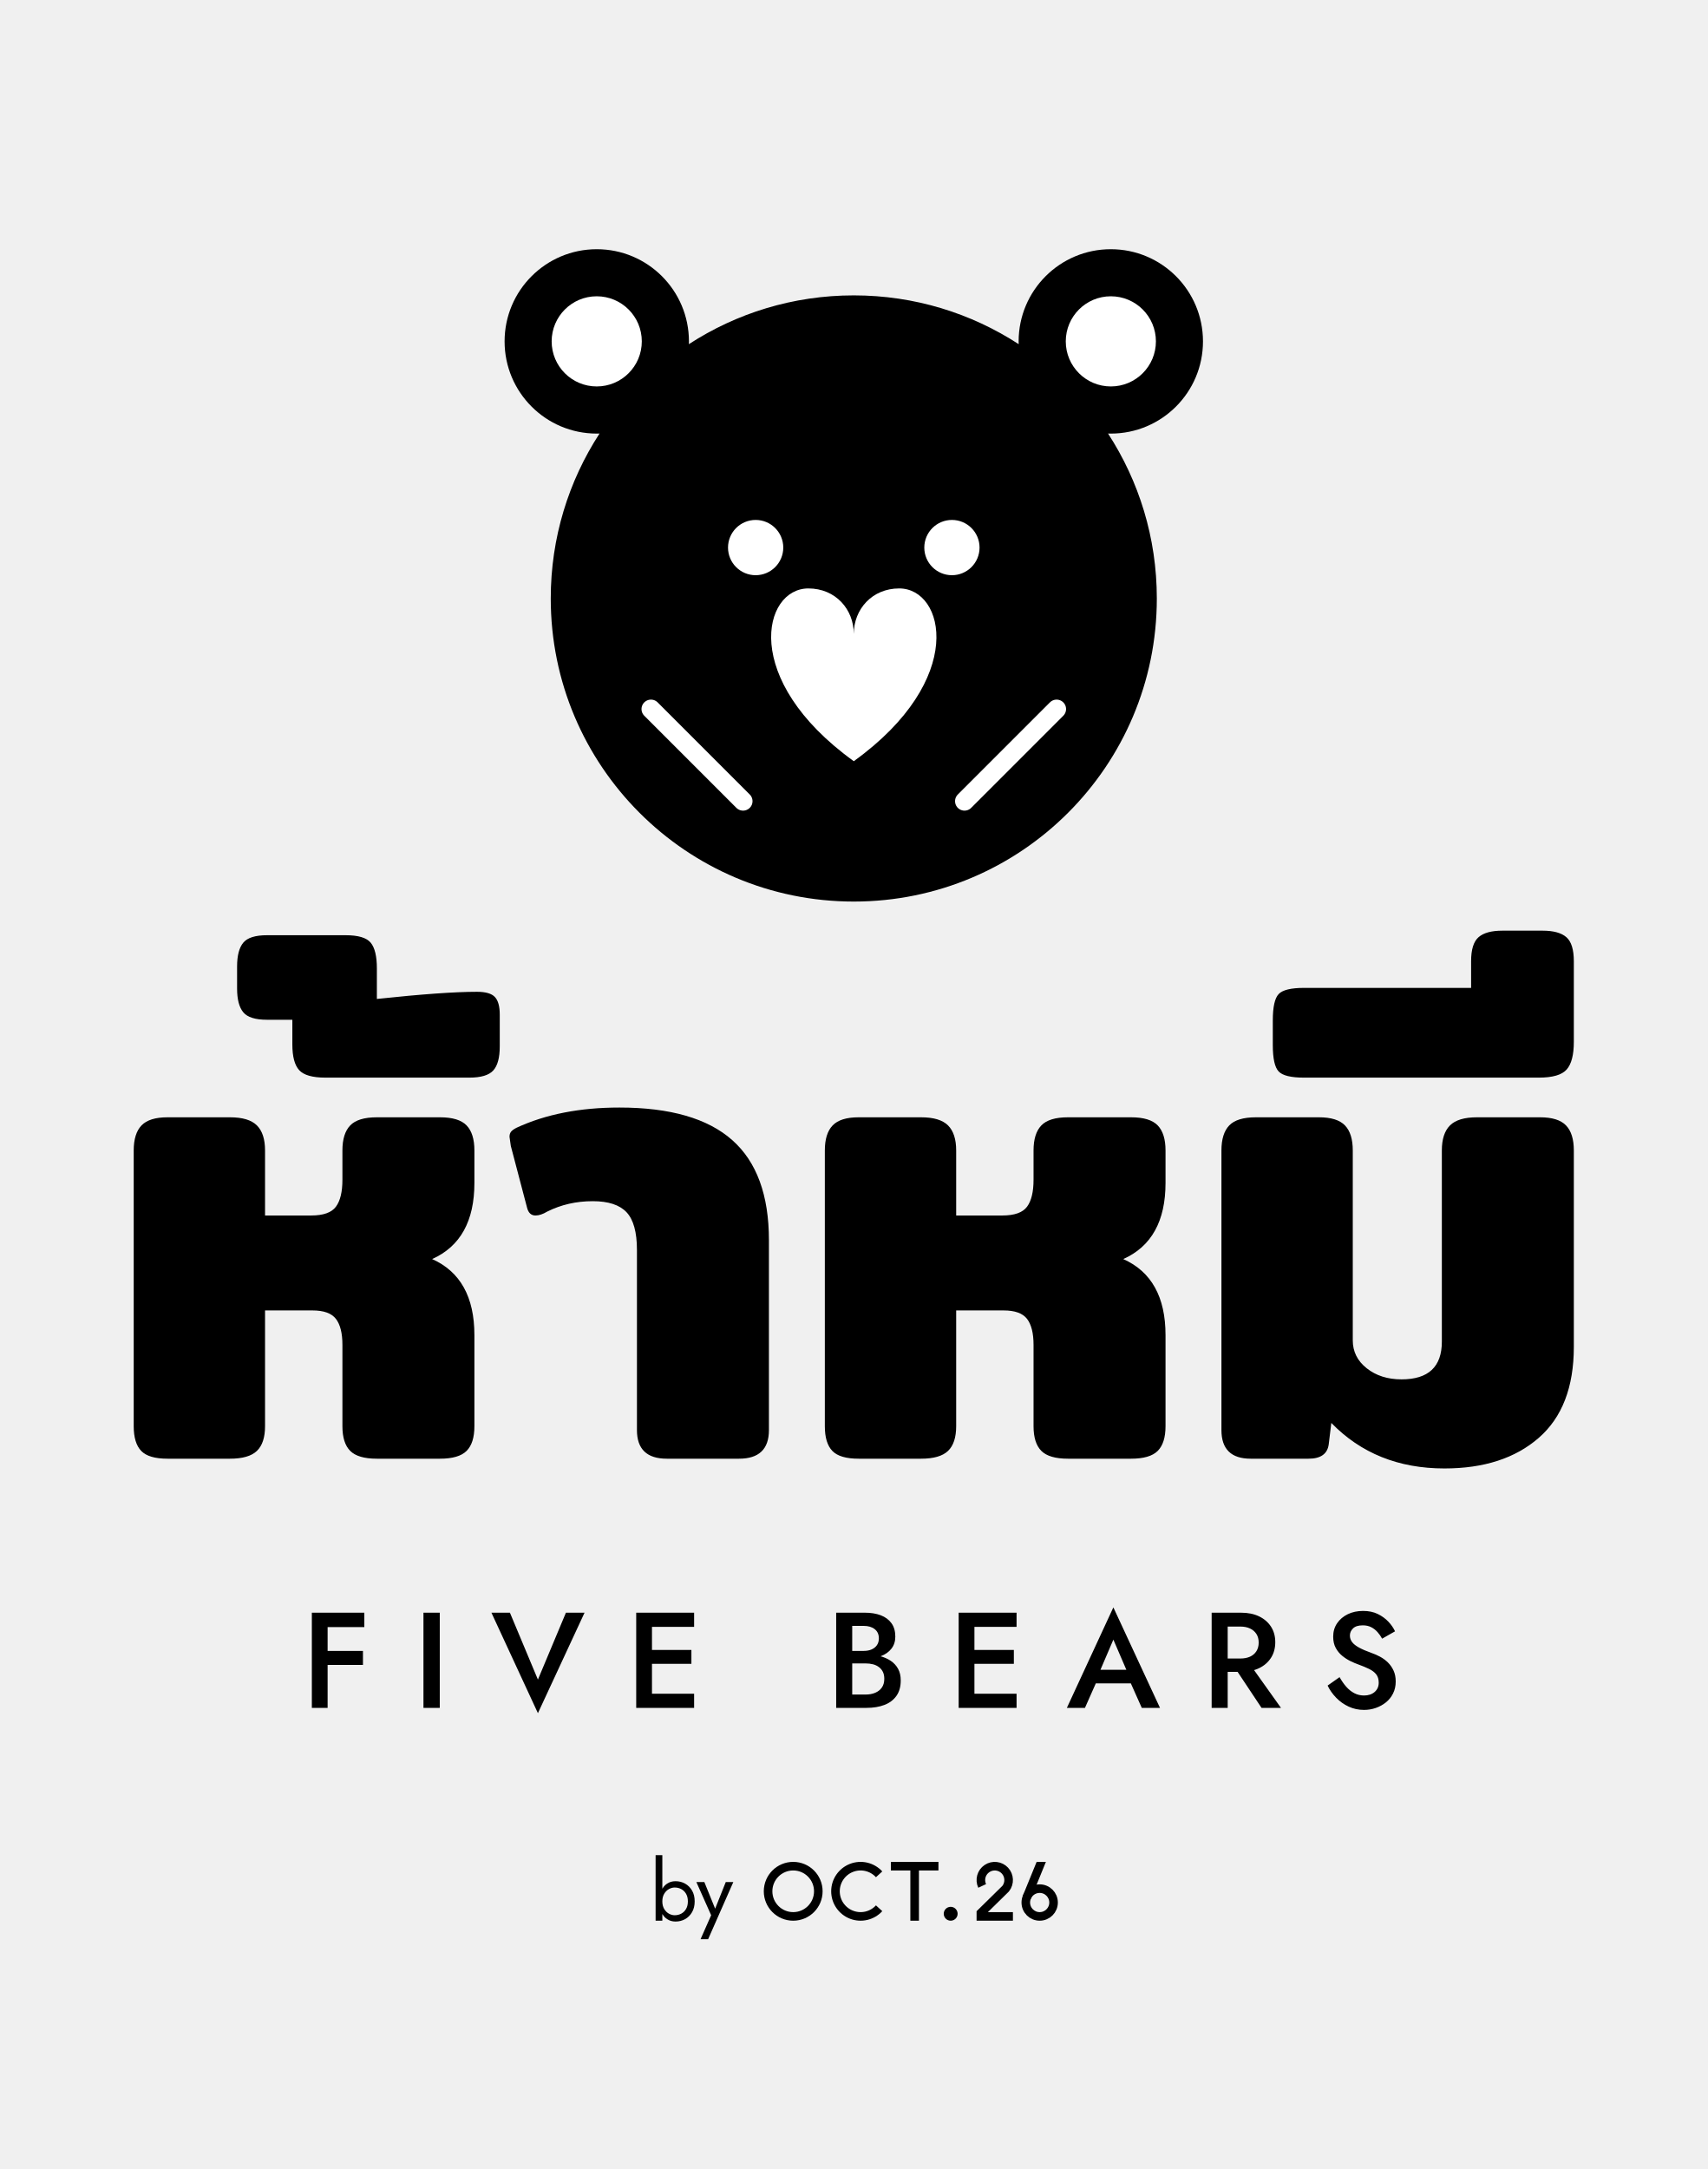
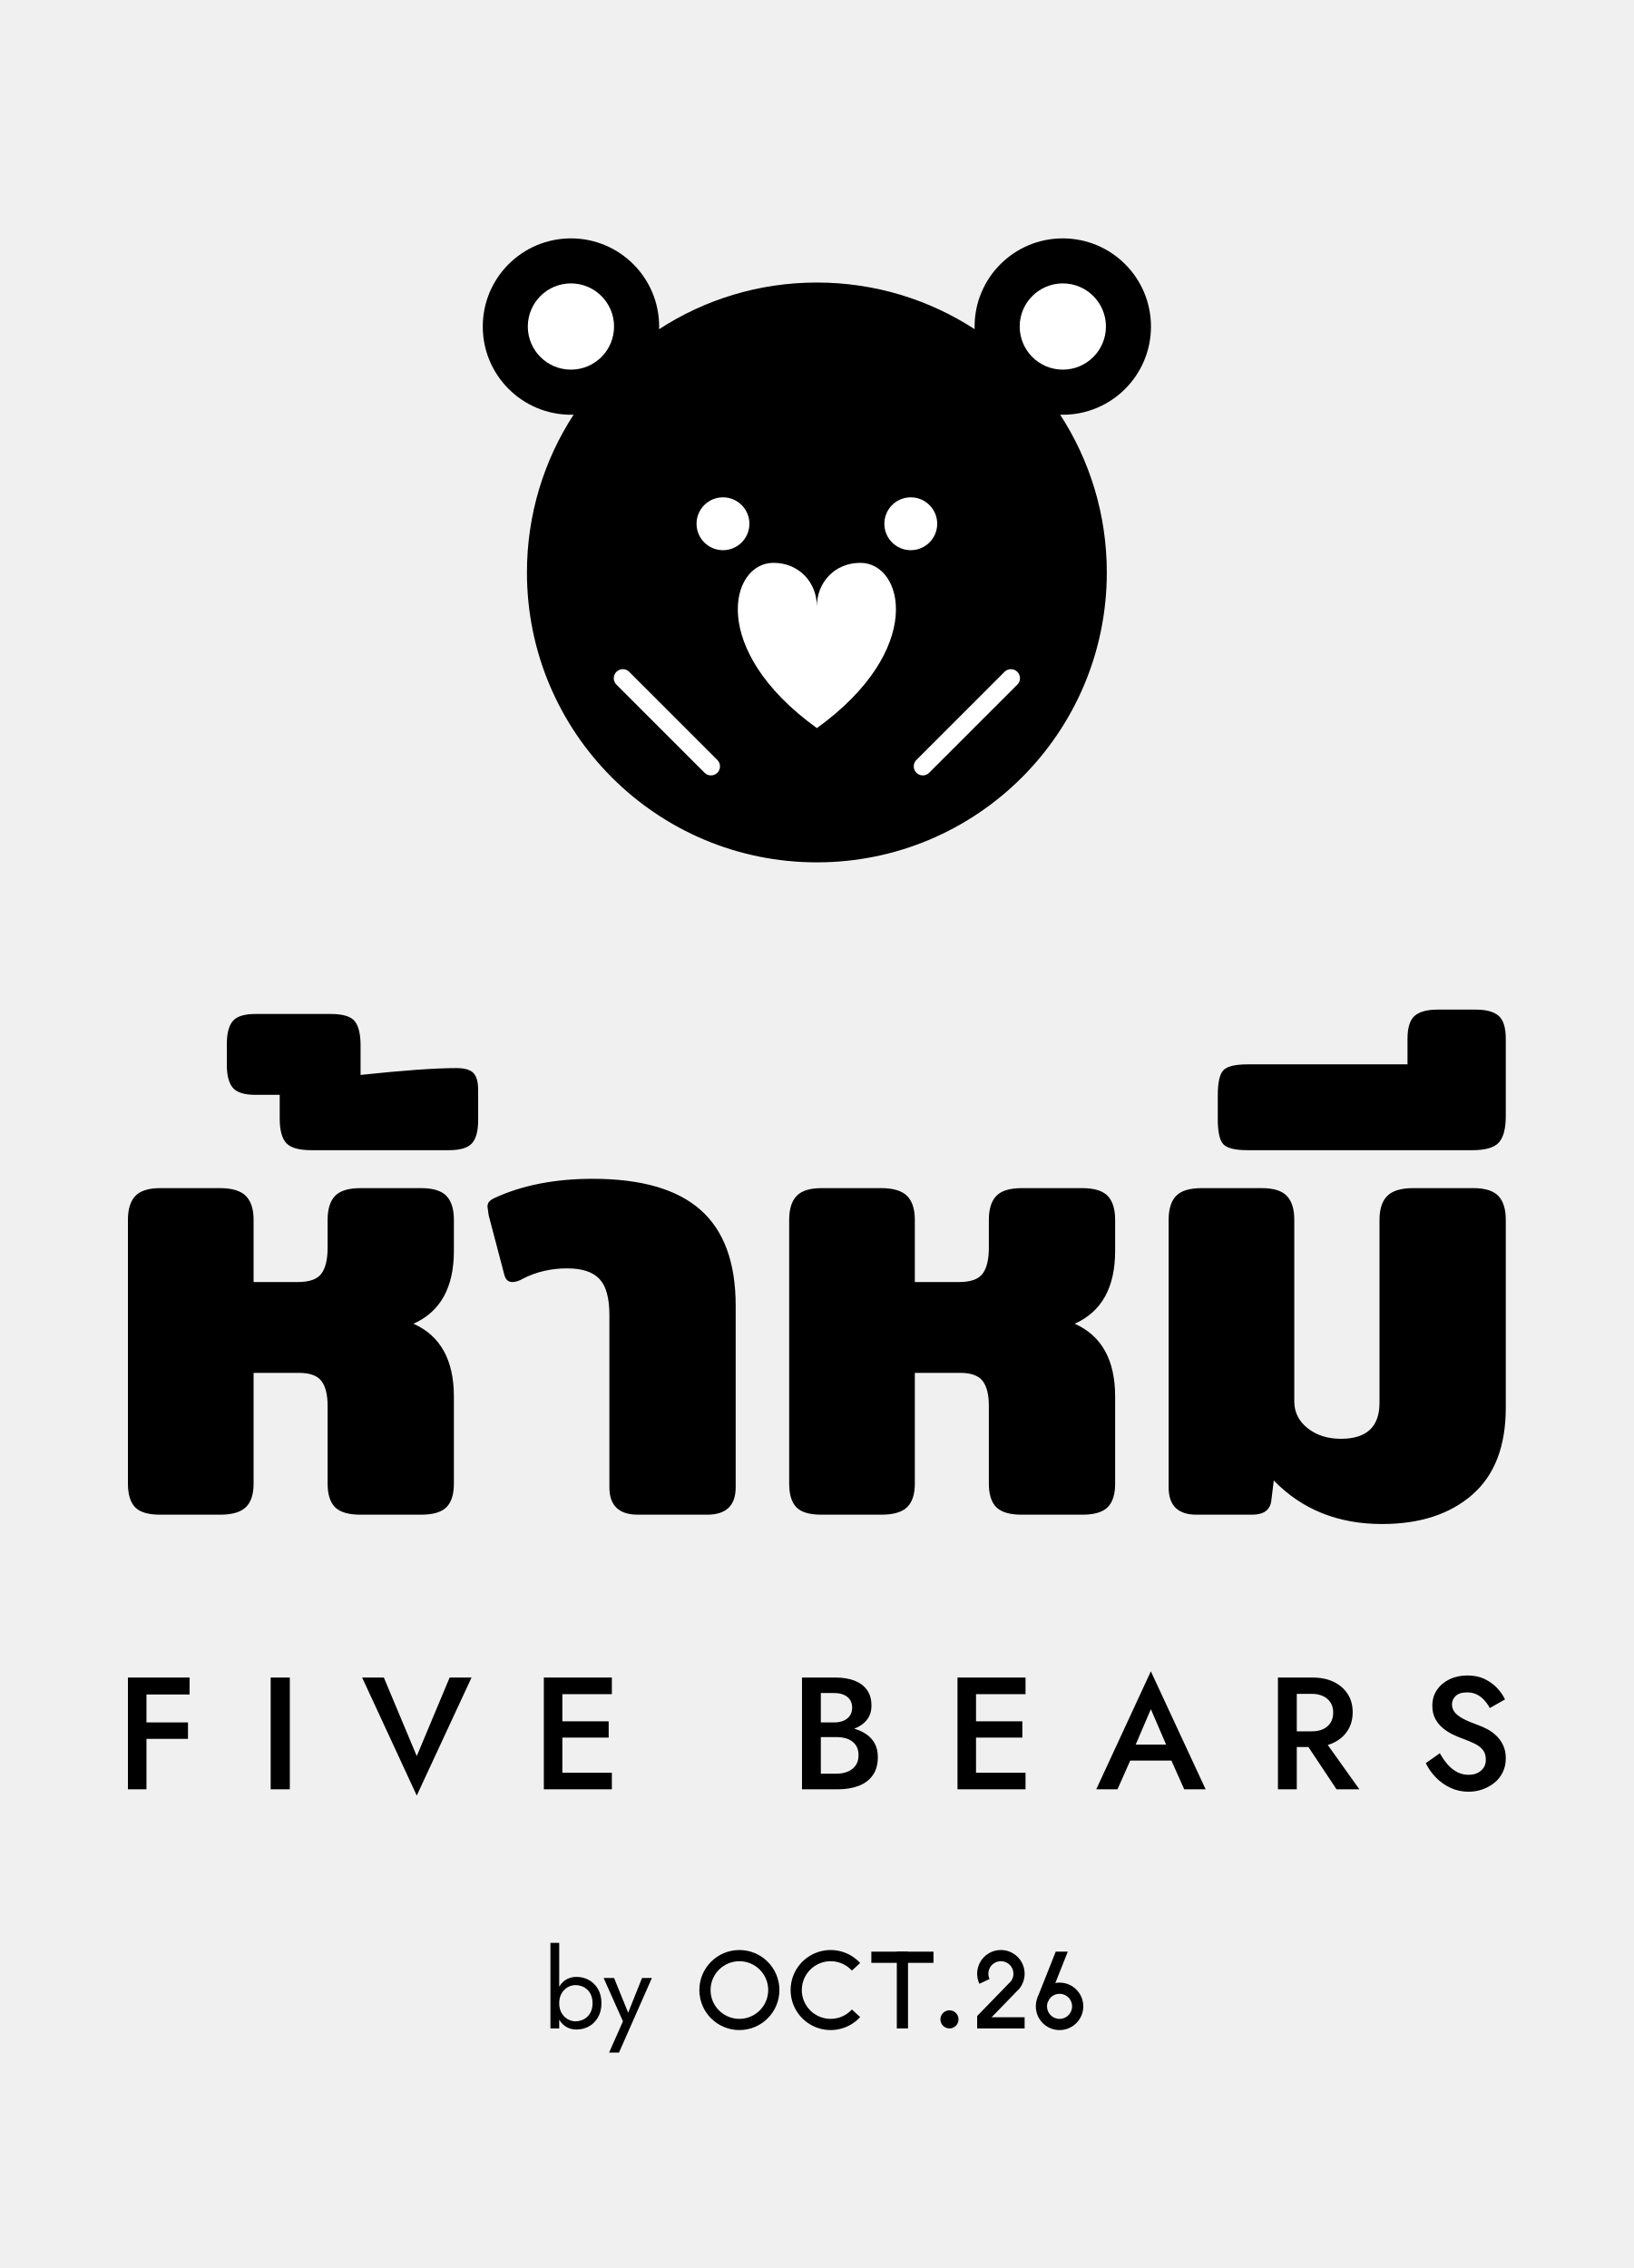
- <svg xmlns="http://www.w3.org/2000/svg" viewBox="0 0 600 762" width="600" height="762">
+ <svg xmlns="http://www.w3.org/2000/svg" viewBox="0 0 600 833" width="600" height="833">
  <g transform="translate(300.00,210.25) scale(2.5544)">
    <path d="M 35.355,-48.034 C 28.353,-48.034 22.676,-42.357 22.676,-35.355 C 22.676,-35.228 22.682,-35.101 22.685,-34.975 C 16.157,-39.218 8.366,-41.685 0.000,-41.685 C -8.366,-41.685 -16.157,-39.218 -22.685,-34.975 C -22.681,-35.102 -22.676,-35.228 -22.676,-35.355 C -22.676,-42.358 -28.353,-48.034 -35.355,-48.034 C -42.358,-48.034 -48.034,-42.358 -48.034,-35.355 C -48.034,-28.353 -42.358,-22.676 -35.355,-22.676 C -35.227,-22.676 -35.101,-22.682 -34.975,-22.685 C -39.218,-16.157 -41.685,-8.367 -41.685,-0.001 C -41.685,23.022 -23.022,41.685 -0.000,41.685 C 23.022,41.685 41.685,23.022 41.685,0.000 C 41.685,-8.367 39.218,-16.157 34.975,-22.685 C 35.101,-22.682 35.227,-22.676 35.355,-22.676 C 42.357,-22.676 48.034,-28.353 48.034,-35.355 C 48.034,-42.358 42.358,-48.034 35.355,-48.034 Z" fill="#000000" />
    <circle cx="-35.36" cy="-35.36" r="6.2" fill="#FFFFFF" opacity="1" />
    <circle cx="35.36" cy="-35.36" r="6.2" fill="#FFFFFF" opacity="1" />
    <line x1="-15.23" y1="27.88" x2="-27.90" y2="15.21" stroke="#FFFFFF" stroke-width="2.6" stroke-linecap="round" opacity="1" />
    <line x1="15.23" y1="27.88" x2="27.90" y2="15.21" stroke="#FFFFFF" stroke-width="2.6" stroke-linecap="round" opacity="1" />
    <circle cx="-13.5" cy="-7" r="3.8" fill="#FFFFFF" />
    <circle cx="13.5" cy="-7" r="3.8" fill="#FFFFFF" />
    <path d="M0.00,22.38 C-15.62,11.12 -12.50,-1.38 -6.25,-1.38 C-2.50,-1.38 0.00,1.50 0.00,4.88 C0.00,1.50 2.50,-1.38 6.25,-1.38 C12.50,-1.38 15.62,11.12 0.00,22.38 Z" fill="#FFFFFF" />
  </g>
-   <path transform="translate(37.16,512.46)" d="M9.823 -11.423V-108.287Q9.823 -114.226 12.565 -117.082Q15.306 -119.938 21.703 -119.938H43.635Q50.26 -119.938 53.115 -117.082Q55.971 -114.226 55.971 -108.287V-85.441H72.191Q78.588 -85.441 80.872 -88.525Q83.157 -91.61 83.157 -98.006V-108.287Q83.157 -114.226 85.898 -117.082Q88.64 -119.938 95.265 -119.938H117.425Q124.05 -119.938 126.791 -117.082Q129.533 -114.226 129.533 -108.287V-96.864Q129.533 -76.76 114.683 -70.135Q129.533 -63.51 129.533 -43.406V-11.423Q129.533 -5.483 126.791 -2.741Q124.05 0.0 117.425 0.0H95.265Q88.64 0.0 85.898 -2.741Q83.157 -5.483 83.157 -11.423V-39.979Q83.157 -46.147 80.872 -49.117Q78.588 -52.087 72.648 -52.087H55.971V-11.423Q55.971 -5.483 53.115 -2.741Q50.26 0.0 43.635 0.0H21.703Q15.078 0.0 12.451 -2.741Q9.823 -5.483 9.823 -11.423ZM65.566 -145.524V-154.206H56.656Q50.488 -154.206 48.318 -156.833Q46.147 -159.46 46.147 -165.171V-172.939Q46.147 -178.65 48.318 -181.277Q50.488 -183.905 56.656 -183.905H84.299Q90.924 -183.905 93.095 -181.277Q95.265 -178.65 95.265 -172.253V-161.516Q118.795 -164.029 130.447 -164.029Q135.016 -164.029 136.729 -162.202Q138.442 -160.374 138.442 -156.033V-144.839Q138.442 -138.899 136.158 -136.386Q133.873 -133.873 127.705 -133.873H77.217Q70.363 -133.873 67.965 -136.501Q65.566 -139.128 65.566 -145.524ZM186.646 -10.052V-73.333Q186.646 -82.7 182.991 -86.584Q179.336 -90.467 171.111 -90.467Q162.43 -90.467 155.12 -86.812Q152.835 -85.441 151.007 -85.441Q148.723 -85.441 148.037 -88.183L142.326 -109.886L141.869 -113.084Q141.869 -114.226 142.44 -114.912Q143.012 -115.597 144.382 -116.283Q159.689 -123.365 180.478 -123.365Q207.207 -123.365 220.114 -111.942Q233.022 -100.519 233.022 -76.76V-10.052Q233.022 0.0 222.513 0.0H197.155Q186.646 0.0 186.646 -10.052ZM252.669 -11.423V-108.287Q252.669 -114.226 255.41 -117.082Q258.152 -119.938 264.548 -119.938H286.48Q293.105 -119.938 295.961 -117.082Q298.816 -114.226 298.816 -108.287V-85.441H315.037Q321.433 -85.441 323.718 -88.525Q326.002 -91.61 326.002 -98.006V-108.287Q326.002 -114.226 328.744 -117.082Q331.485 -119.938 338.11 -119.938H360.27Q366.895 -119.938 369.637 -117.082Q372.378 -114.226 372.378 -108.287V-96.864Q372.378 -76.76 357.529 -70.135Q372.378 -63.51 372.378 -43.406V-11.423Q372.378 -5.483 369.637 -2.741Q366.895 0.0 360.27 0.0H338.11Q331.485 0.0 328.744 -2.741Q326.002 -5.483 326.002 -11.423V-39.979Q326.002 -46.147 323.718 -49.117Q321.433 -52.087 315.493 -52.087H298.816V-11.423Q298.816 -5.483 295.961 -2.741Q293.105 0.0 286.48 0.0H264.548Q257.923 0.0 255.296 -2.741Q252.669 -5.483 252.669 -11.423ZM430.634 -12.565 429.72 -5.026Q429.035 0.0 422.638 0.0H402.306Q392.025 0.0 392.025 -10.052V-108.287Q392.025 -114.226 394.767 -117.082Q397.508 -119.938 404.133 -119.938H426.293Q432.69 -119.938 435.431 -117.082Q438.173 -114.226 438.173 -108.287V-41.578Q438.173 -35.639 443.084 -31.755Q447.996 -27.871 455.307 -27.871Q469.471 -27.871 469.471 -41.122V-108.287Q469.471 -114.226 472.326 -117.082Q475.182 -119.938 481.807 -119.938H503.967Q510.364 -119.938 513.105 -117.082Q515.847 -114.226 515.847 -108.287V-39.294Q515.847 -18.048 503.51 -7.31Q491.174 3.427 470.384 3.427Q446.168 3.427 430.634 -12.565ZM410.073 -145.296V-153.977Q410.073 -161.059 412.129 -163.23Q414.185 -165.4 421.039 -165.4H479.751V-174.766Q479.751 -180.935 482.378 -183.219Q485.005 -185.504 490.717 -185.504H504.881Q510.592 -185.504 513.219 -183.219Q515.847 -180.935 515.847 -174.766V-146.438Q515.847 -139.585 513.334 -136.729Q510.821 -133.873 503.51 -133.873H421.039Q414.185 -133.873 412.129 -136.044Q410.073 -138.214 410.073 -145.296Z" fill="#000000" />
-   <path transform="translate(105.85,600.00)" d="M7.213 -28.374H22.164V-33.437H7.213ZM7.213 -15.094H21.686V-20.014H7.213ZM3.726 -33.437V0.0H9.267V-33.437ZM42.942 -33.437V0.0H48.675V-33.437ZM83.162 -9.936 73.322 -33.437H66.826L83.162 1.863L99.546 -33.437H93.002ZM121.185 0.0H138.046V-4.968H121.185ZM121.185 -28.469H138.046V-33.437H121.185ZM121.185 -15.476H137.091V-20.349H121.185ZM117.698 -33.437V0.0H123.239V-33.437ZM192.262 -17.244H198.042Q201.242 -17.244 203.63 -18.151Q206.019 -19.059 207.38 -20.802Q208.742 -22.546 208.742 -25.03Q208.742 -27.896 207.38 -29.759Q206.019 -31.622 203.63 -32.529Q201.242 -33.437 198.042 -33.437H187.963V0.0H198.615Q202.197 0.0 204.896 -1.027Q207.595 -2.054 209.124 -4.203Q210.652 -6.353 210.652 -9.649Q210.652 -12.037 209.697 -13.757Q208.742 -15.476 207.07 -16.575Q205.398 -17.674 203.224 -18.223Q201.051 -18.772 198.615 -18.772H192.262V-15.62H198.281Q199.714 -15.62 200.908 -15.309Q202.102 -14.999 203.009 -14.306Q203.917 -13.614 204.395 -12.61Q204.872 -11.607 204.872 -10.222Q204.872 -8.359 204.013 -7.141Q203.153 -5.923 201.672 -5.302Q200.191 -4.681 198.281 -4.681H193.599V-28.803H197.66Q200.048 -28.803 201.505 -27.657Q202.962 -26.511 202.962 -24.409Q202.962 -23.024 202.293 -22.044Q201.624 -21.065 200.43 -20.54Q199.236 -20.014 197.66 -20.014H192.262ZM234.488 0.0H251.35V-4.968H234.488ZM234.488 -28.469H251.35V-33.437H234.488ZM234.488 -15.476H250.394V-20.349H234.488ZM231.001 -33.437V0.0H236.542V-33.437ZM276.618 -8.598H294.292L293.241 -13.375H277.717ZM285.36 -23.979 290.71 -11.56 290.805 -10.174 295.343 0.0H301.744L285.36 -35.3L269.023 0.0H275.376L280.01 -10.461L280.105 -11.703ZM326.821 -15.954 337.426 0.0H344.256L332.888 -15.954ZM319.895 -33.437V0.0H325.532V-33.437ZM323.239 -28.565H329.974Q331.932 -28.565 333.365 -27.896Q334.798 -27.227 335.61 -25.985Q336.423 -24.743 336.423 -22.928Q336.423 -21.161 335.61 -19.895Q334.798 -18.629 333.365 -17.984Q331.932 -17.339 329.974 -17.339H323.239V-12.658H330.213Q333.891 -12.658 336.566 -13.948Q339.241 -15.238 340.745 -17.578Q342.25 -19.919 342.25 -23.071Q342.25 -26.224 340.745 -28.541Q339.241 -30.857 336.566 -32.147Q333.891 -33.437 330.213 -33.437H323.239ZM364.844 -10.795 360.64 -7.834Q361.739 -5.541 363.626 -3.583Q365.513 -1.624 368.02 -0.454Q370.528 0.717 373.442 0.717Q375.591 0.717 377.574 0.024Q379.556 -0.669 381.132 -1.935Q382.709 -3.2 383.64 -5.063Q384.572 -6.926 384.572 -9.267Q384.572 -11.464 383.807 -13.112Q383.043 -14.76 381.825 -15.954Q380.607 -17.148 379.102 -17.96Q377.598 -18.772 376.069 -19.298Q373.394 -20.253 371.722 -21.161Q370.05 -22.068 369.262 -23.095Q368.474 -24.122 368.474 -25.412Q368.474 -26.845 369.573 -27.92Q370.671 -28.995 373.012 -28.995Q374.684 -28.995 375.95 -28.35Q377.215 -27.705 378.171 -26.63Q379.126 -25.555 379.795 -24.313L384.333 -26.893Q383.521 -28.66 381.992 -30.284Q380.464 -31.908 378.266 -32.983Q376.069 -34.058 373.108 -34.058Q370.098 -34.058 367.734 -32.911Q365.369 -31.765 363.984 -29.735Q362.599 -27.705 362.599 -25.03Q362.599 -22.689 363.506 -21.041Q364.414 -19.393 365.799 -18.271Q367.184 -17.148 368.713 -16.408Q370.242 -15.668 371.483 -15.238Q373.585 -14.473 375.209 -13.685Q376.833 -12.897 377.717 -11.775Q378.601 -10.652 378.601 -8.837Q378.601 -6.831 377.168 -5.589Q375.735 -4.347 373.442 -4.347Q371.579 -4.347 370.027 -5.159Q368.474 -5.971 367.208 -7.404Q365.942 -8.837 364.844 -10.795Z" fill="#000000" />
-   <g transform="translate(228.30,674.77)">
-     <path transform="translate(0.00,0.00)" d="M4.428 -23.027H2.067V0.0H4.428ZM15.794 -6.79Q15.794 -9.004 14.879 -10.583Q13.964 -12.163 12.443 -13.019Q10.923 -13.875 9.063 -13.875Q7.38 -13.875 6.096 -13.019Q4.812 -12.163 4.089 -10.583Q3.365 -9.004 3.365 -6.79Q3.365 -4.605 4.089 -3.011Q4.812 -1.417 6.096 -0.561Q7.38 0.295 9.063 0.295Q10.923 0.295 12.443 -0.561Q13.964 -1.417 14.879 -3.011Q15.794 -4.605 15.794 -6.79ZM13.403 -6.79Q13.403 -5.225 12.768 -4.133Q12.133 -3.041 11.085 -2.48Q10.037 -1.919 8.768 -1.919Q7.735 -1.919 6.731 -2.48Q5.727 -3.041 5.078 -4.133Q4.428 -5.225 4.428 -6.79Q4.428 -8.355 5.078 -9.447Q5.727 -10.539 6.731 -11.1Q7.735 -11.661 8.768 -11.661Q10.037 -11.661 11.085 -11.1Q12.133 -10.539 12.768 -9.447Q13.403 -8.355 13.403 -6.79ZM29.374 -13.58H26.717L22.525 -3.07L23.499 -2.952L19.189 -13.58H16.384L21.58 -1.919L17.861 6.495H20.518Z" fill="#000000" />
-     <g transform="translate(40.08,0.00)">
-       <g transform="scale(0.20665)">
-         <circle cx="50.00" cy="-50.00" r="42.71" fill="none" stroke="#000000" stroke-width="14.59" />
-         <path d="M196.08,-21.15 A42.71,42.71 0 1 1 196.08,-78.85" fill="none" stroke="#000000" stroke-width="14.59" />
-         <rect x="216.05" y="-100.00" width="80.90" height="14.59" fill="#000000" />
-         <rect x="249.20" y="-100.00" width="14.59" height="100.00" fill="#000000" />
-         <circle cx="317.77" cy="-11.80" r="11.80" fill="#000000" />
+   <path transform="translate(37.16,556.32)" d="M9.823 -11.423V-108.287Q9.823 -114.226 12.565 -117.082Q15.306 -119.938 21.703 -119.938H43.635Q50.26 -119.938 53.115 -117.082Q55.971 -114.226 55.971 -108.287V-85.441H72.191Q78.588 -85.441 80.872 -88.525Q83.157 -91.61 83.157 -98.006V-108.287Q83.157 -114.226 85.898 -117.082Q88.64 -119.938 95.265 -119.938H117.425Q124.05 -119.938 126.791 -117.082Q129.533 -114.226 129.533 -108.287V-96.864Q129.533 -76.76 114.683 -70.135Q129.533 -63.51 129.533 -43.406V-11.423Q129.533 -5.483 126.791 -2.741Q124.05 0.0 117.425 0.0H95.265Q88.64 0.0 85.898 -2.741Q83.157 -5.483 83.157 -11.423V-39.979Q83.157 -46.147 80.872 -49.117Q78.588 -52.087 72.648 -52.087H55.971V-11.423Q55.971 -5.483 53.115 -2.741Q50.26 0.0 43.635 0.0H21.703Q15.078 0.0 12.451 -2.741Q9.823 -5.483 9.823 -11.423ZM65.566 -145.524V-154.206H56.656Q50.488 -154.206 48.318 -156.833Q46.147 -159.46 46.147 -165.171V-172.939Q46.147 -178.65 48.318 -181.277Q50.488 -183.905 56.656 -183.905H84.299Q90.924 -183.905 93.095 -181.277Q95.265 -178.65 95.265 -172.253V-161.516Q118.795 -164.029 130.447 -164.029Q135.016 -164.029 136.729 -162.202Q138.442 -160.374 138.442 -156.033V-144.839Q138.442 -138.899 136.158 -136.386Q133.873 -133.873 127.705 -133.873H77.217Q70.363 -133.873 67.965 -136.501Q65.566 -139.128 65.566 -145.524ZM186.646 -10.052V-73.333Q186.646 -82.7 182.991 -86.584Q179.336 -90.467 171.111 -90.467Q162.43 -90.467 155.12 -86.812Q152.835 -85.441 151.007 -85.441Q148.723 -85.441 148.037 -88.183L142.326 -109.886L141.869 -113.084Q141.869 -114.226 142.44 -114.912Q143.012 -115.597 144.382 -116.283Q159.689 -123.365 180.478 -123.365Q207.207 -123.365 220.114 -111.942Q233.022 -100.519 233.022 -76.76V-10.052Q233.022 0.0 222.513 0.0H197.155Q186.646 0.0 186.646 -10.052ZM252.669 -11.423V-108.287Q252.669 -114.226 255.41 -117.082Q258.152 -119.938 264.548 -119.938H286.48Q293.105 -119.938 295.961 -117.082Q298.816 -114.226 298.816 -108.287V-85.441H315.037Q321.433 -85.441 323.718 -88.525Q326.002 -91.61 326.002 -98.006V-108.287Q326.002 -114.226 328.744 -117.082Q331.485 -119.938 338.11 -119.938H360.27Q366.895 -119.938 369.637 -117.082Q372.378 -114.226 372.378 -108.287V-96.864Q372.378 -76.76 357.529 -70.135Q372.378 -63.51 372.378 -43.406V-11.423Q372.378 -5.483 369.637 -2.741Q366.895 0.0 360.27 0.0H338.11Q331.485 0.0 328.744 -2.741Q326.002 -5.483 326.002 -11.423V-39.979Q326.002 -46.147 323.718 -49.117Q321.433 -52.087 315.493 -52.087H298.816V-11.423Q298.816 -5.483 295.961 -2.741Q293.105 0.0 286.48 0.0H264.548Q257.923 0.0 255.296 -2.741Q252.669 -5.483 252.669 -11.423ZM430.634 -12.565 429.72 -5.026Q429.035 0.0 422.638 0.0H402.306Q392.025 0.0 392.025 -10.052V-108.287Q392.025 -114.226 394.767 -117.082Q397.508 -119.938 404.133 -119.938H426.293Q432.69 -119.938 435.431 -117.082Q438.173 -114.226 438.173 -108.287V-41.578Q438.173 -35.639 443.084 -31.755Q447.996 -27.871 455.307 -27.871Q469.471 -27.871 469.471 -41.122V-108.287Q469.471 -114.226 472.326 -117.082Q475.182 -119.938 481.807 -119.938H503.967Q510.364 -119.938 513.105 -117.082Q515.847 -114.226 515.847 -108.287V-39.294Q515.847 -18.048 503.51 -7.31Q491.174 3.427 470.384 3.427Q446.168 3.427 430.634 -12.565ZM410.073 -145.296V-153.977Q410.073 -161.059 412.129 -163.23Q414.185 -165.4 421.039 -165.4H479.751V-174.766Q479.751 -180.935 482.378 -183.219Q485.005 -185.504 490.717 -185.504H504.881Q510.592 -185.504 513.219 -183.219Q515.847 -180.935 515.847 -174.766V-146.438Q515.847 -139.585 513.334 -136.729Q510.821 -133.873 503.51 -133.873H421.039Q414.185 -133.873 412.129 -136.044Q410.073 -138.214 410.073 -145.296Z" fill="#000000" />
+   <path transform="translate(42.41,657.19)" d="M8.856 -34.837H27.213V-41.054H8.856ZM8.856 -18.533H26.626V-24.573H8.856ZM4.575 -41.054V0.0H11.378V-41.054ZM56.994 -41.054V0.0H64.031V-41.054ZM110.645 -12.199 98.563 -41.054H90.587L110.645 2.287L130.761 -41.054H122.726ZM161.598 0.0H182.3V-6.099H161.598ZM161.598 -34.954H182.3V-41.054H161.598ZM161.598 -19.002H181.127V-24.984H161.598ZM157.316 -41.054V0.0H164.119V-41.054ZM257.404 -21.172H264.501Q268.43 -21.172 271.362 -22.286Q274.295 -23.401 275.966 -25.541Q277.638 -27.682 277.638 -30.732Q277.638 -34.25 275.966 -36.538Q274.295 -38.825 271.362 -39.939Q268.43 -41.054 264.501 -41.054H252.126V0.0H265.204Q269.603 0.0 272.917 -1.261Q276.23 -2.522 278.107 -5.161Q279.984 -7.8 279.984 -11.847Q279.984 -14.779 278.811 -16.891Q277.638 -19.002 275.585 -20.351Q273.532 -21.7 270.864 -22.374Q268.195 -23.049 265.204 -23.049H257.404V-19.178H264.794Q266.553 -19.178 268.019 -18.797Q269.486 -18.415 270.6 -17.565Q271.714 -16.715 272.301 -15.483Q272.887 -14.251 272.887 -12.551Q272.887 -10.263 271.832 -8.768Q270.776 -7.272 268.958 -6.51Q267.14 -5.747 264.794 -5.747H259.046V-35.365H264.031Q266.964 -35.365 268.753 -33.957Q270.541 -32.55 270.541 -29.969Q270.541 -28.268 269.72 -27.066Q268.899 -25.864 267.433 -25.219Q265.967 -24.573 264.031 -24.573H257.404ZM313.518 0.0H334.221V-6.099H313.518ZM313.518 -34.954H334.221V-41.054H313.518ZM313.518 -19.002H333.048V-24.984H313.518ZM309.237 -41.054V0.0H316.04V-41.054ZM369.515 -10.557H391.215L389.924 -16.421H370.864ZM380.247 -29.441 386.816 -14.193 386.933 -12.492 392.505 0.0H400.364L380.247 -43.341L360.19 0.0H367.99L373.679 -12.844L373.796 -14.369ZM435.423 -19.588 448.443 0.0H456.83L442.871 -19.588ZM426.919 -41.054V0.0H433.84V-41.054ZM431.024 -35.071H439.294Q441.698 -35.071 443.458 -34.25Q445.217 -33.429 446.214 -31.904Q447.211 -30.38 447.211 -28.151Q447.211 -25.981 446.214 -24.427Q445.217 -22.873 443.458 -22.081Q441.698 -21.289 439.294 -21.289H431.024V-15.542H439.587Q444.103 -15.542 447.387 -17.125Q450.672 -18.709 452.519 -21.582Q454.366 -24.456 454.366 -28.327Q454.366 -32.198 452.519 -35.042Q450.672 -37.887 447.387 -39.47Q444.103 -41.054 439.587 -41.054H431.024ZM486.376 -13.254 481.215 -9.618Q482.564 -6.803 484.881 -4.399Q487.197 -1.994 490.276 -0.557Q493.355 0.88 496.933 0.88Q499.572 0.88 502.006 0.029Q504.44 -0.821 506.375 -2.375Q508.31 -3.929 509.454 -6.217Q510.598 -8.504 510.598 -11.378Q510.598 -14.075 509.659 -16.099Q508.721 -18.122 507.225 -19.588Q505.73 -21.055 503.882 -22.052Q502.035 -23.049 500.158 -23.694Q496.874 -24.867 494.821 -25.981Q492.769 -27.095 491.801 -28.356Q490.833 -29.617 490.833 -31.201Q490.833 -32.96 492.182 -34.28Q493.531 -35.599 496.405 -35.599Q498.458 -35.599 500.012 -34.808Q501.566 -34.016 502.739 -32.696Q503.912 -31.377 504.733 -29.852L510.304 -33.019Q509.307 -35.189 507.431 -37.183Q505.554 -39.177 502.856 -40.496Q500.158 -41.816 496.522 -41.816Q492.827 -41.816 489.924 -40.408Q487.021 -39.001 485.32 -36.508Q483.62 -34.016 483.62 -30.732Q483.62 -27.858 484.734 -25.834Q485.848 -23.811 487.549 -22.433Q489.25 -21.055 491.127 -20.146Q493.003 -19.237 494.528 -18.709Q497.109 -17.77 499.103 -16.803Q501.097 -15.835 502.182 -14.457Q503.267 -13.078 503.267 -10.85Q503.267 -8.387 501.507 -6.862Q499.748 -5.337 496.933 -5.337Q494.645 -5.337 492.739 -6.334Q490.833 -7.331 489.279 -9.09Q487.725 -10.85 486.376 -13.254Z" fill="#000000" />
+   <g transform="translate(202.15,745.01)">
+     <path transform="translate(-2.82,0.00)" d="M6.043 -31.423H2.82V0.0H6.043ZM21.553 -9.266Q21.553 -12.287 20.304 -14.442Q19.055 -16.598 16.98 -17.766Q14.906 -18.934 12.368 -18.934Q10.071 -18.934 8.319 -17.766Q6.567 -16.598 5.58 -14.442Q4.593 -12.287 4.593 -9.266Q4.593 -6.285 5.58 -4.109Q6.567 -1.934 8.319 -0.765Q10.071 0.403 12.368 0.403Q14.906 0.403 16.98 -0.765Q19.055 -1.934 20.304 -4.109Q21.553 -6.285 21.553 -9.266ZM18.29 -9.266Q18.29 -7.13 17.423 -5.64Q16.557 -4.149 15.127 -3.384Q13.697 -2.619 11.965 -2.619Q10.555 -2.619 9.185 -3.384Q7.815 -4.149 6.929 -5.64Q6.043 -7.13 6.043 -9.266Q6.043 -11.401 6.929 -12.891Q7.815 -14.382 9.185 -15.147Q10.555 -15.913 11.965 -15.913Q13.697 -15.913 15.127 -15.147Q16.557 -14.382 17.423 -12.891Q18.29 -11.401 18.29 -9.266ZM40.084 -18.531H36.458L30.738 -4.19L32.067 -4.029L26.185 -18.531H22.358L29.449 -2.619L24.373 8.863H27.998Z" fill="#000000" />
+     <g transform="translate(54.69,0.00)">
+       <g transform="scale(0.282)">
+         <circle cx="52.13" cy="-50.00" r="44.83" fill="none" stroke="#000000" stroke-width="14.59" />
+         <path d="M204.03,-19.72 A44.83,44.83 0 1 1 204.03,-80.28" fill="none" stroke="#000000" stroke-width="14.59" />
+         <rect x="224.00" y="-100.00" width="80.90" height="14.59" fill="#000000" />
+         <rect x="257.16" y="-100.00" width="14.59" height="100.00" fill="#000000" />
+         <circle cx="325.73" cy="-11.80" r="11.80" fill="#000000" />
        <clipPath id="by125">
-           <rect x="361.80" y="-100.00" width="61.80" height="100.00" />
+           <rect x="361.80" y="-102.13" width="61.80" height="102.13" />
        </clipPath>
        <g clip-path="url(#by125)">
-           <path d="M371.31,-59.12 A23.61,23.61 0 1 1 411.31,-54.56 L366.18,-10.21" fill="none" stroke="#000000" stroke-width="14.59" />
+           <path d="M371.31,-61.25 A23.61,23.61 0 1 1 411.31,-56.69 L366.18,-10.21" fill="none" stroke="#000000" stroke-width="14.59" />
          <rect x="361.80" y="-14.59" width="61.80" height="14.59" fill="#000000" />
        </g>
        <clipPath id="by126">
          <rect x="423.61" y="-100.00" width="90.98" height="114.59" />
        </clipPath>
        <g clip-path="url(#by126)">
-           <circle cx="469.10" cy="-30.90" r="23.61" fill="none" stroke="#000000" stroke-width="14.59" />
-           <line x1="477.75" y1="-114.59" x2="447.24" y2="-39.82" stroke="#000000" stroke-width="14.59" />
+           <circle cx="469.10" cy="-28.77" r="23.61" fill="none" stroke="#000000" stroke-width="14.59" />
+           <line x1="477.75" y1="-114.59" x2="447.16" y2="-37.48" stroke="#000000" stroke-width="14.59" />
        </g>
      </g>
    </g>
  </g>
</svg>
